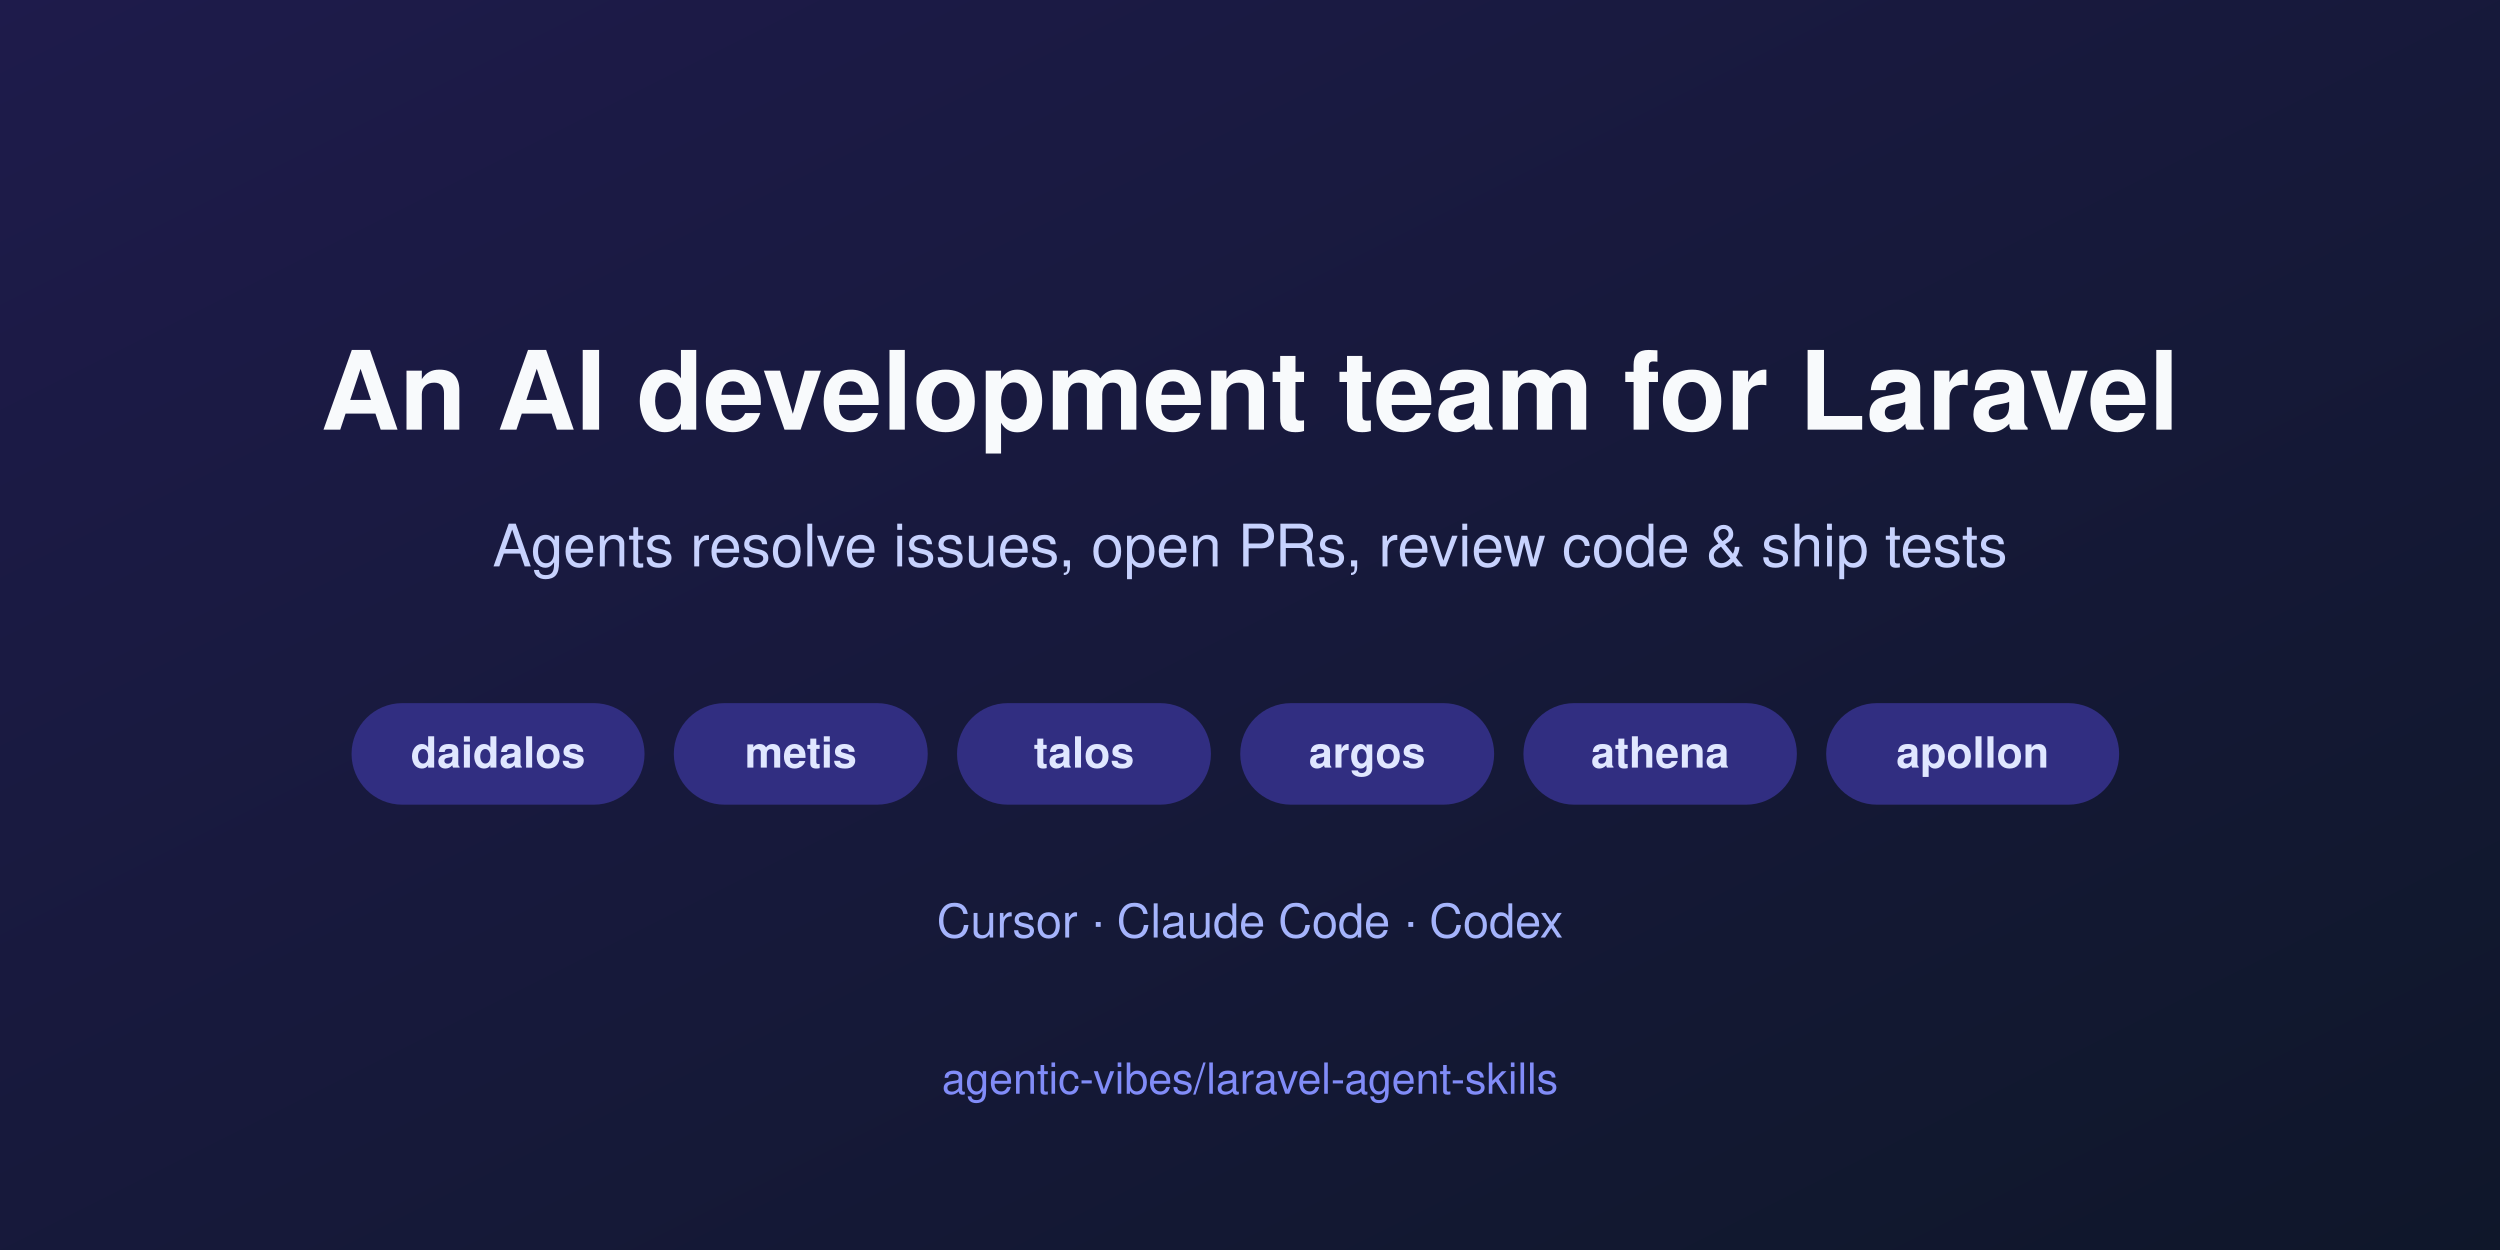
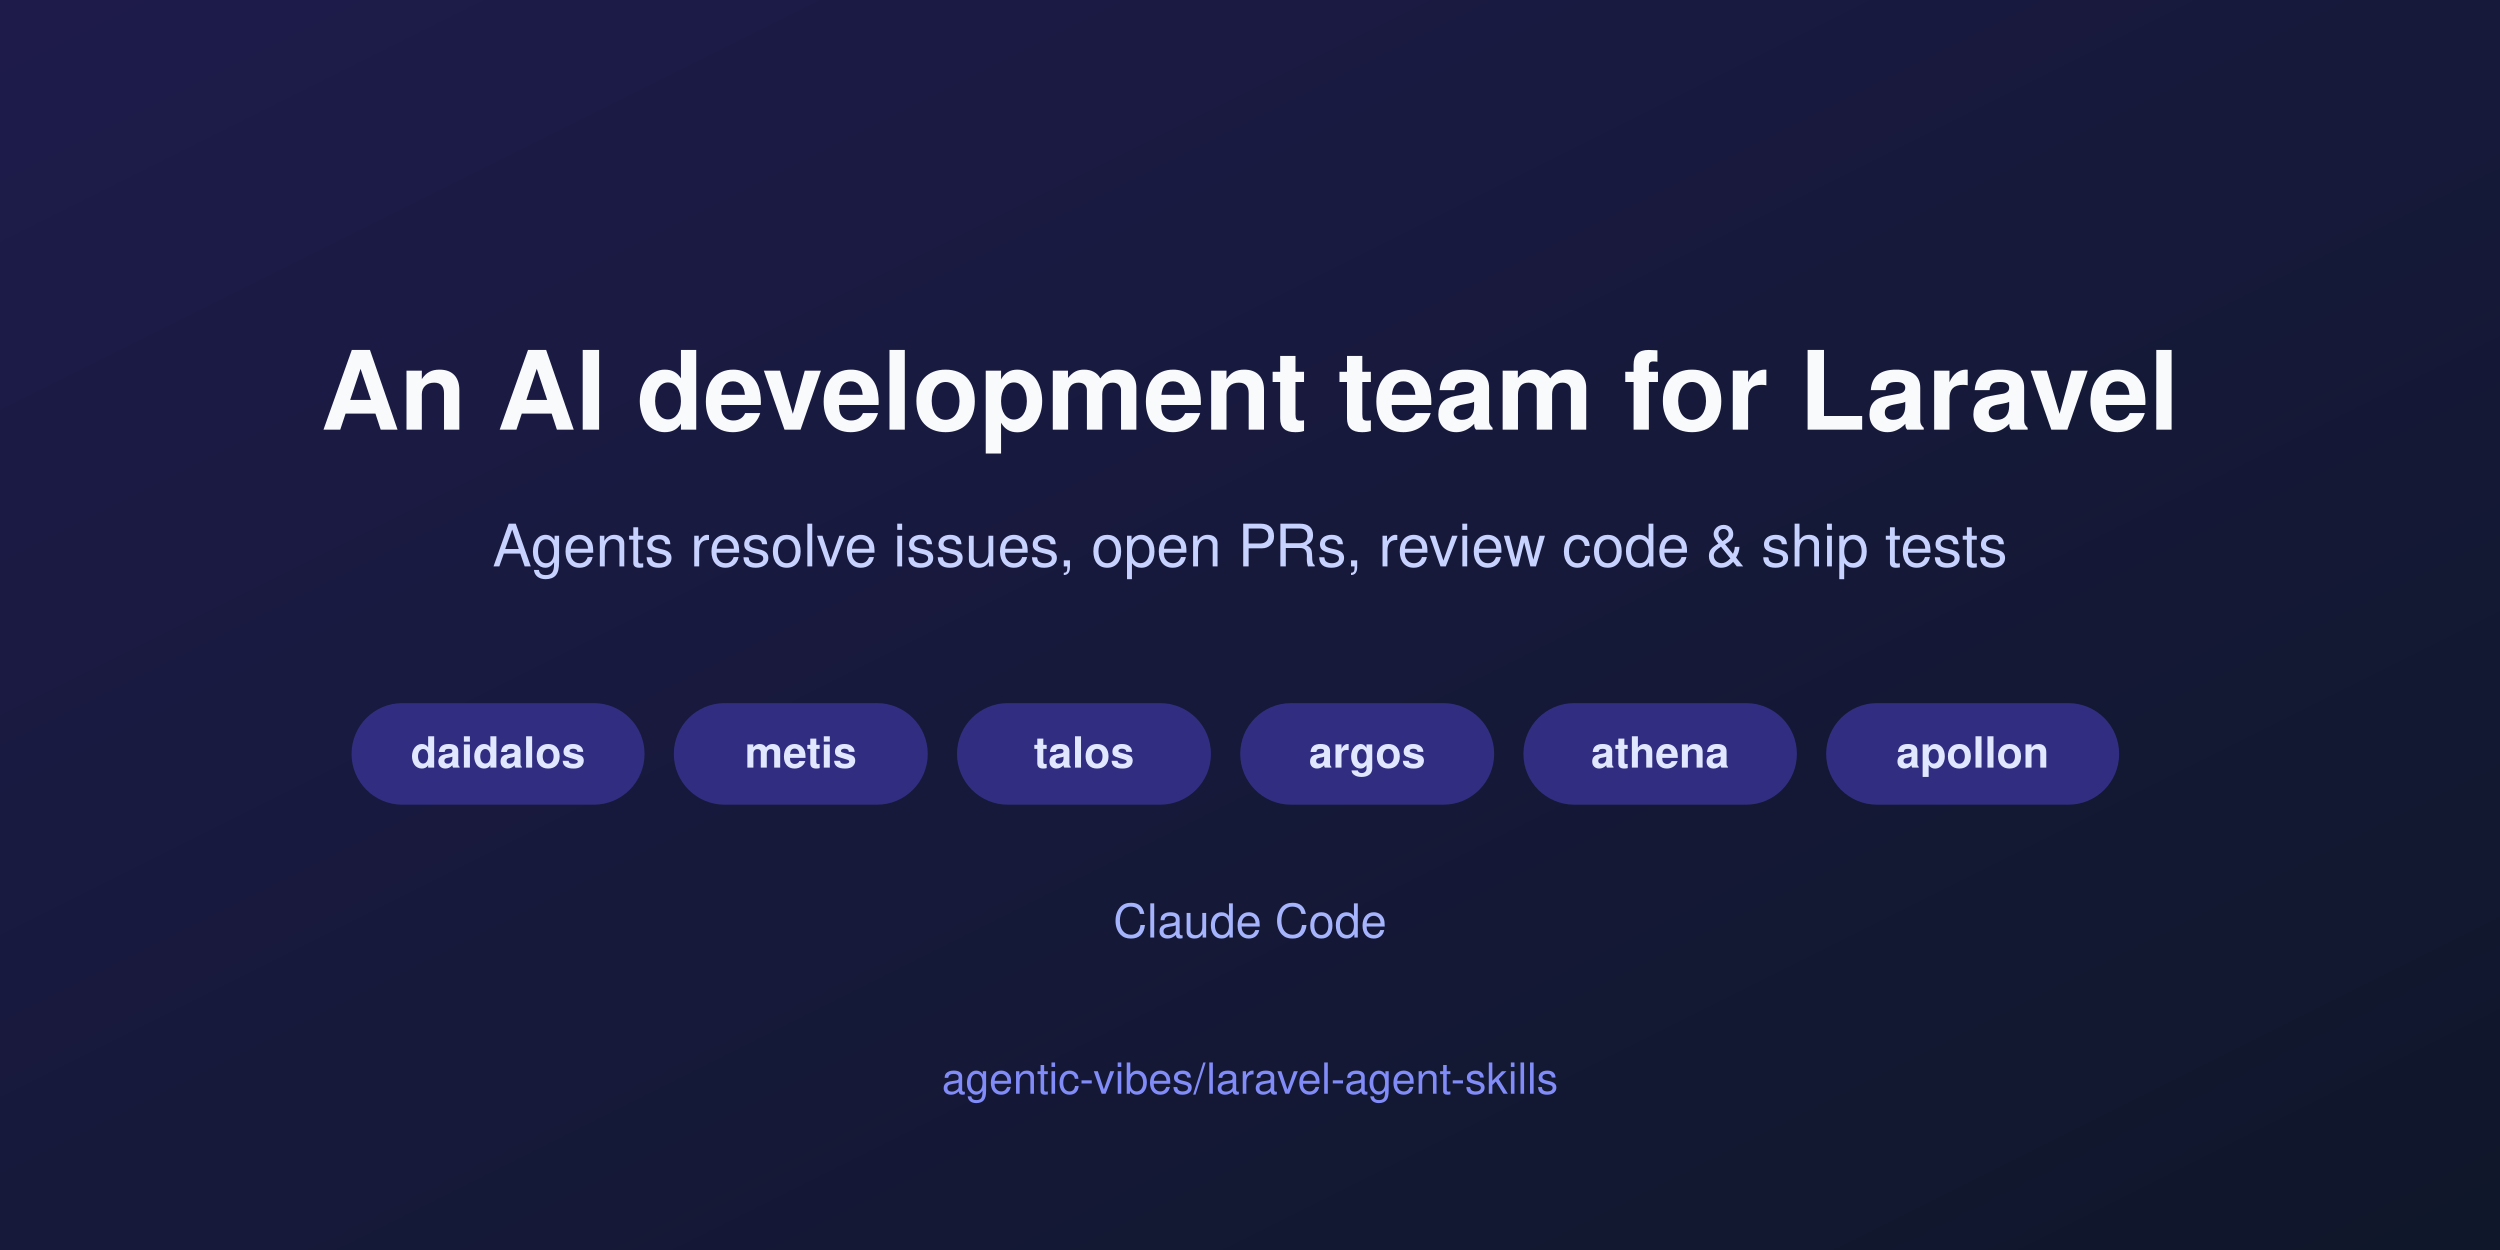
<svg xmlns="http://www.w3.org/2000/svg" width="1280" height="640" viewBox="0 0 1280 640">
  <defs>
    <linearGradient id="bg" x1="0%" y1="0%" x2="100%" y2="100%">
      <stop offset="0%" stop-color="#1e1b4b" />
      <stop offset="100%" stop-color="#0f172a" />
    </linearGradient>
  </defs>
  <rect width="1280" height="640" fill="url(#bg)" />
  <text x="640" y="220" text-anchor="middle" font-family="Helvetica, Arial, sans-serif" font-size="56" font-weight="700" fill="#f8fafc">
    An AI development team for Laravel
  </text>
  <text x="640" y="290" text-anchor="middle" font-family="Helvetica, Arial, sans-serif" font-size="30" font-weight="400" fill="#c7d2fe">
    Agents resolve issues, open PRs, review code &amp; ship tests
  </text>
  <g font-family="Helvetica, Arial, sans-serif" font-size="22" font-weight="600" fill="#e0e7ff">
    <g>
      <rect x="180" y="360" width="150" height="52" rx="26" fill="#312e81" />
      <text x="255" y="393" text-anchor="middle">daidalos</text>
    </g>
    <g>
      <rect x="345" y="360" width="130" height="52" rx="26" fill="#312e81" />
      <text x="410" y="393" text-anchor="middle">metis</text>
    </g>
    <g>
      <rect x="490" y="360" width="130" height="52" rx="26" fill="#312e81" />
      <text x="555" y="393" text-anchor="middle">talos</text>
    </g>
    <g>
      <rect x="635" y="360" width="130" height="52" rx="26" fill="#312e81" />
      <text x="700" y="393" text-anchor="middle">argos</text>
    </g>
    <g>
      <rect x="780" y="360" width="140" height="52" rx="26" fill="#312e81" />
      <text x="850" y="393" text-anchor="middle">athena</text>
    </g>
    <g>
      <rect x="935" y="360" width="150" height="52" rx="26" fill="#312e81" />
      <text x="1010" y="393" text-anchor="middle">apollon</text>
    </g>
  </g>
  <text x="640" y="480" text-anchor="middle" font-family="Helvetica, Arial, sans-serif" font-size="24" font-weight="400" fill="#a5b4fc">
-     Cursor · Claude Code · Codex
+     Claude Code
  </text>
  <text x="640" y="560" text-anchor="middle" font-family="Helvetica, Arial, sans-serif" font-size="22" font-weight="500" fill="#818cf8">
    agentic-vibes/laravel-agent-skills
  </text>
</svg>
